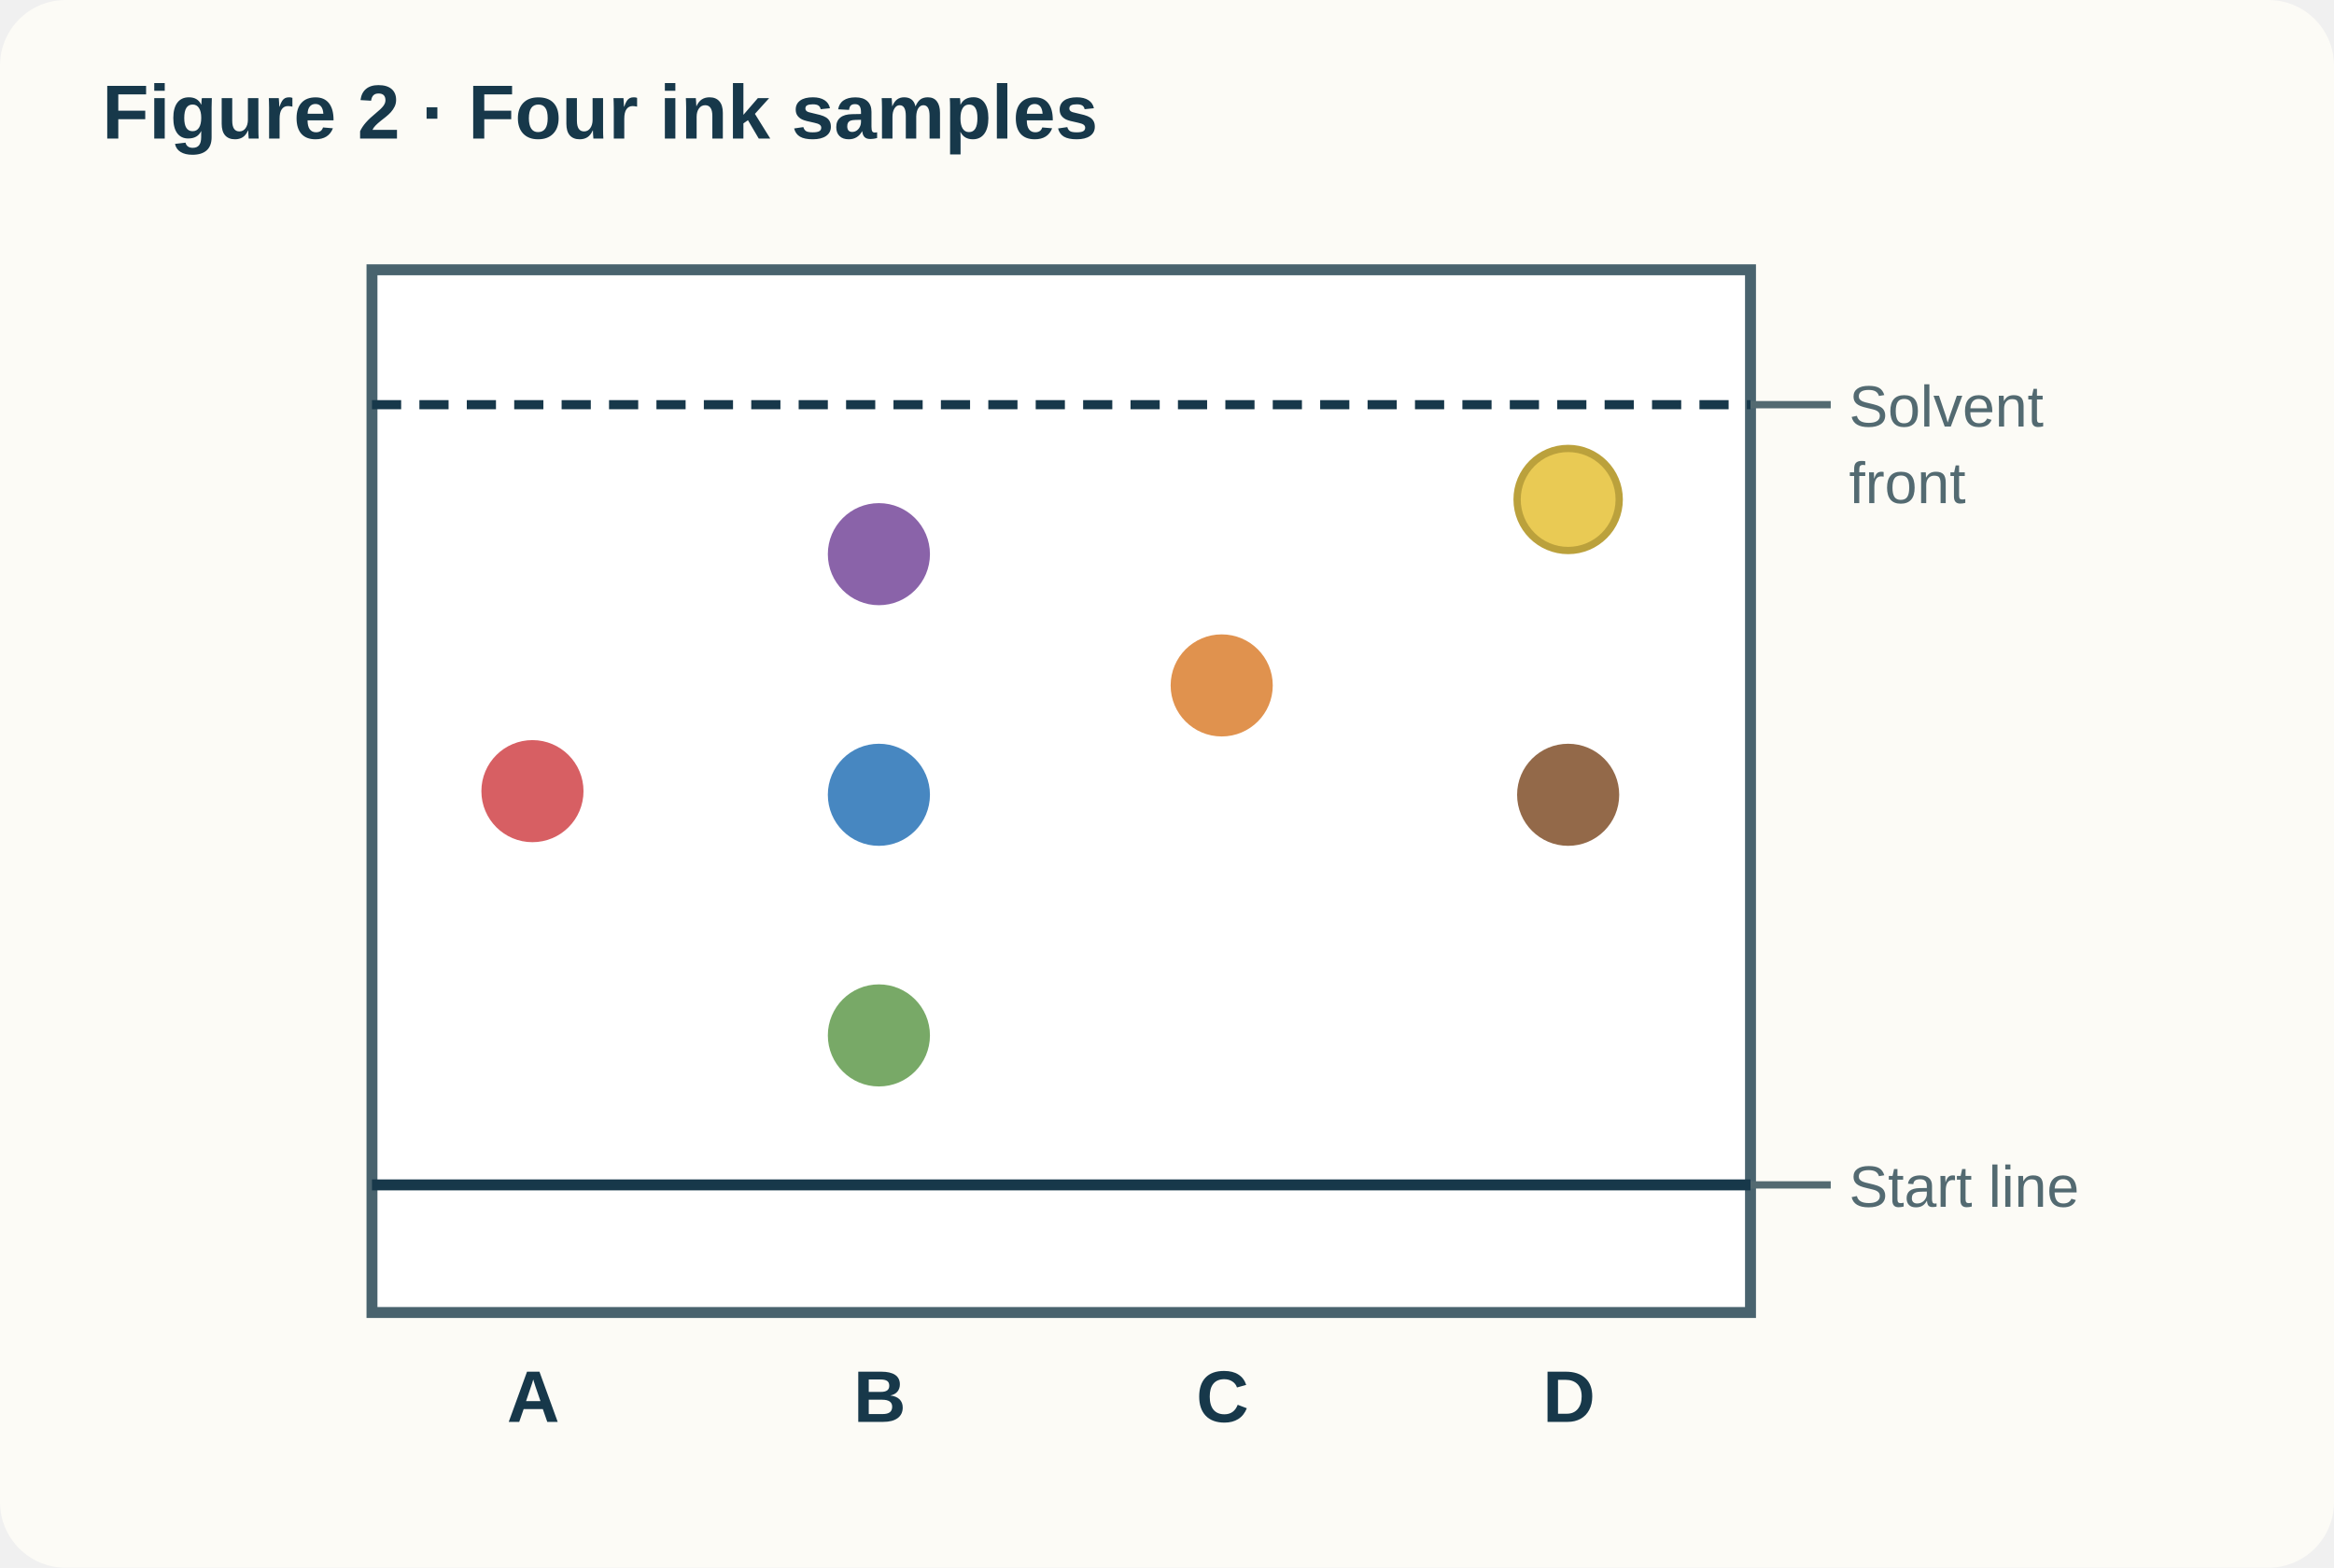
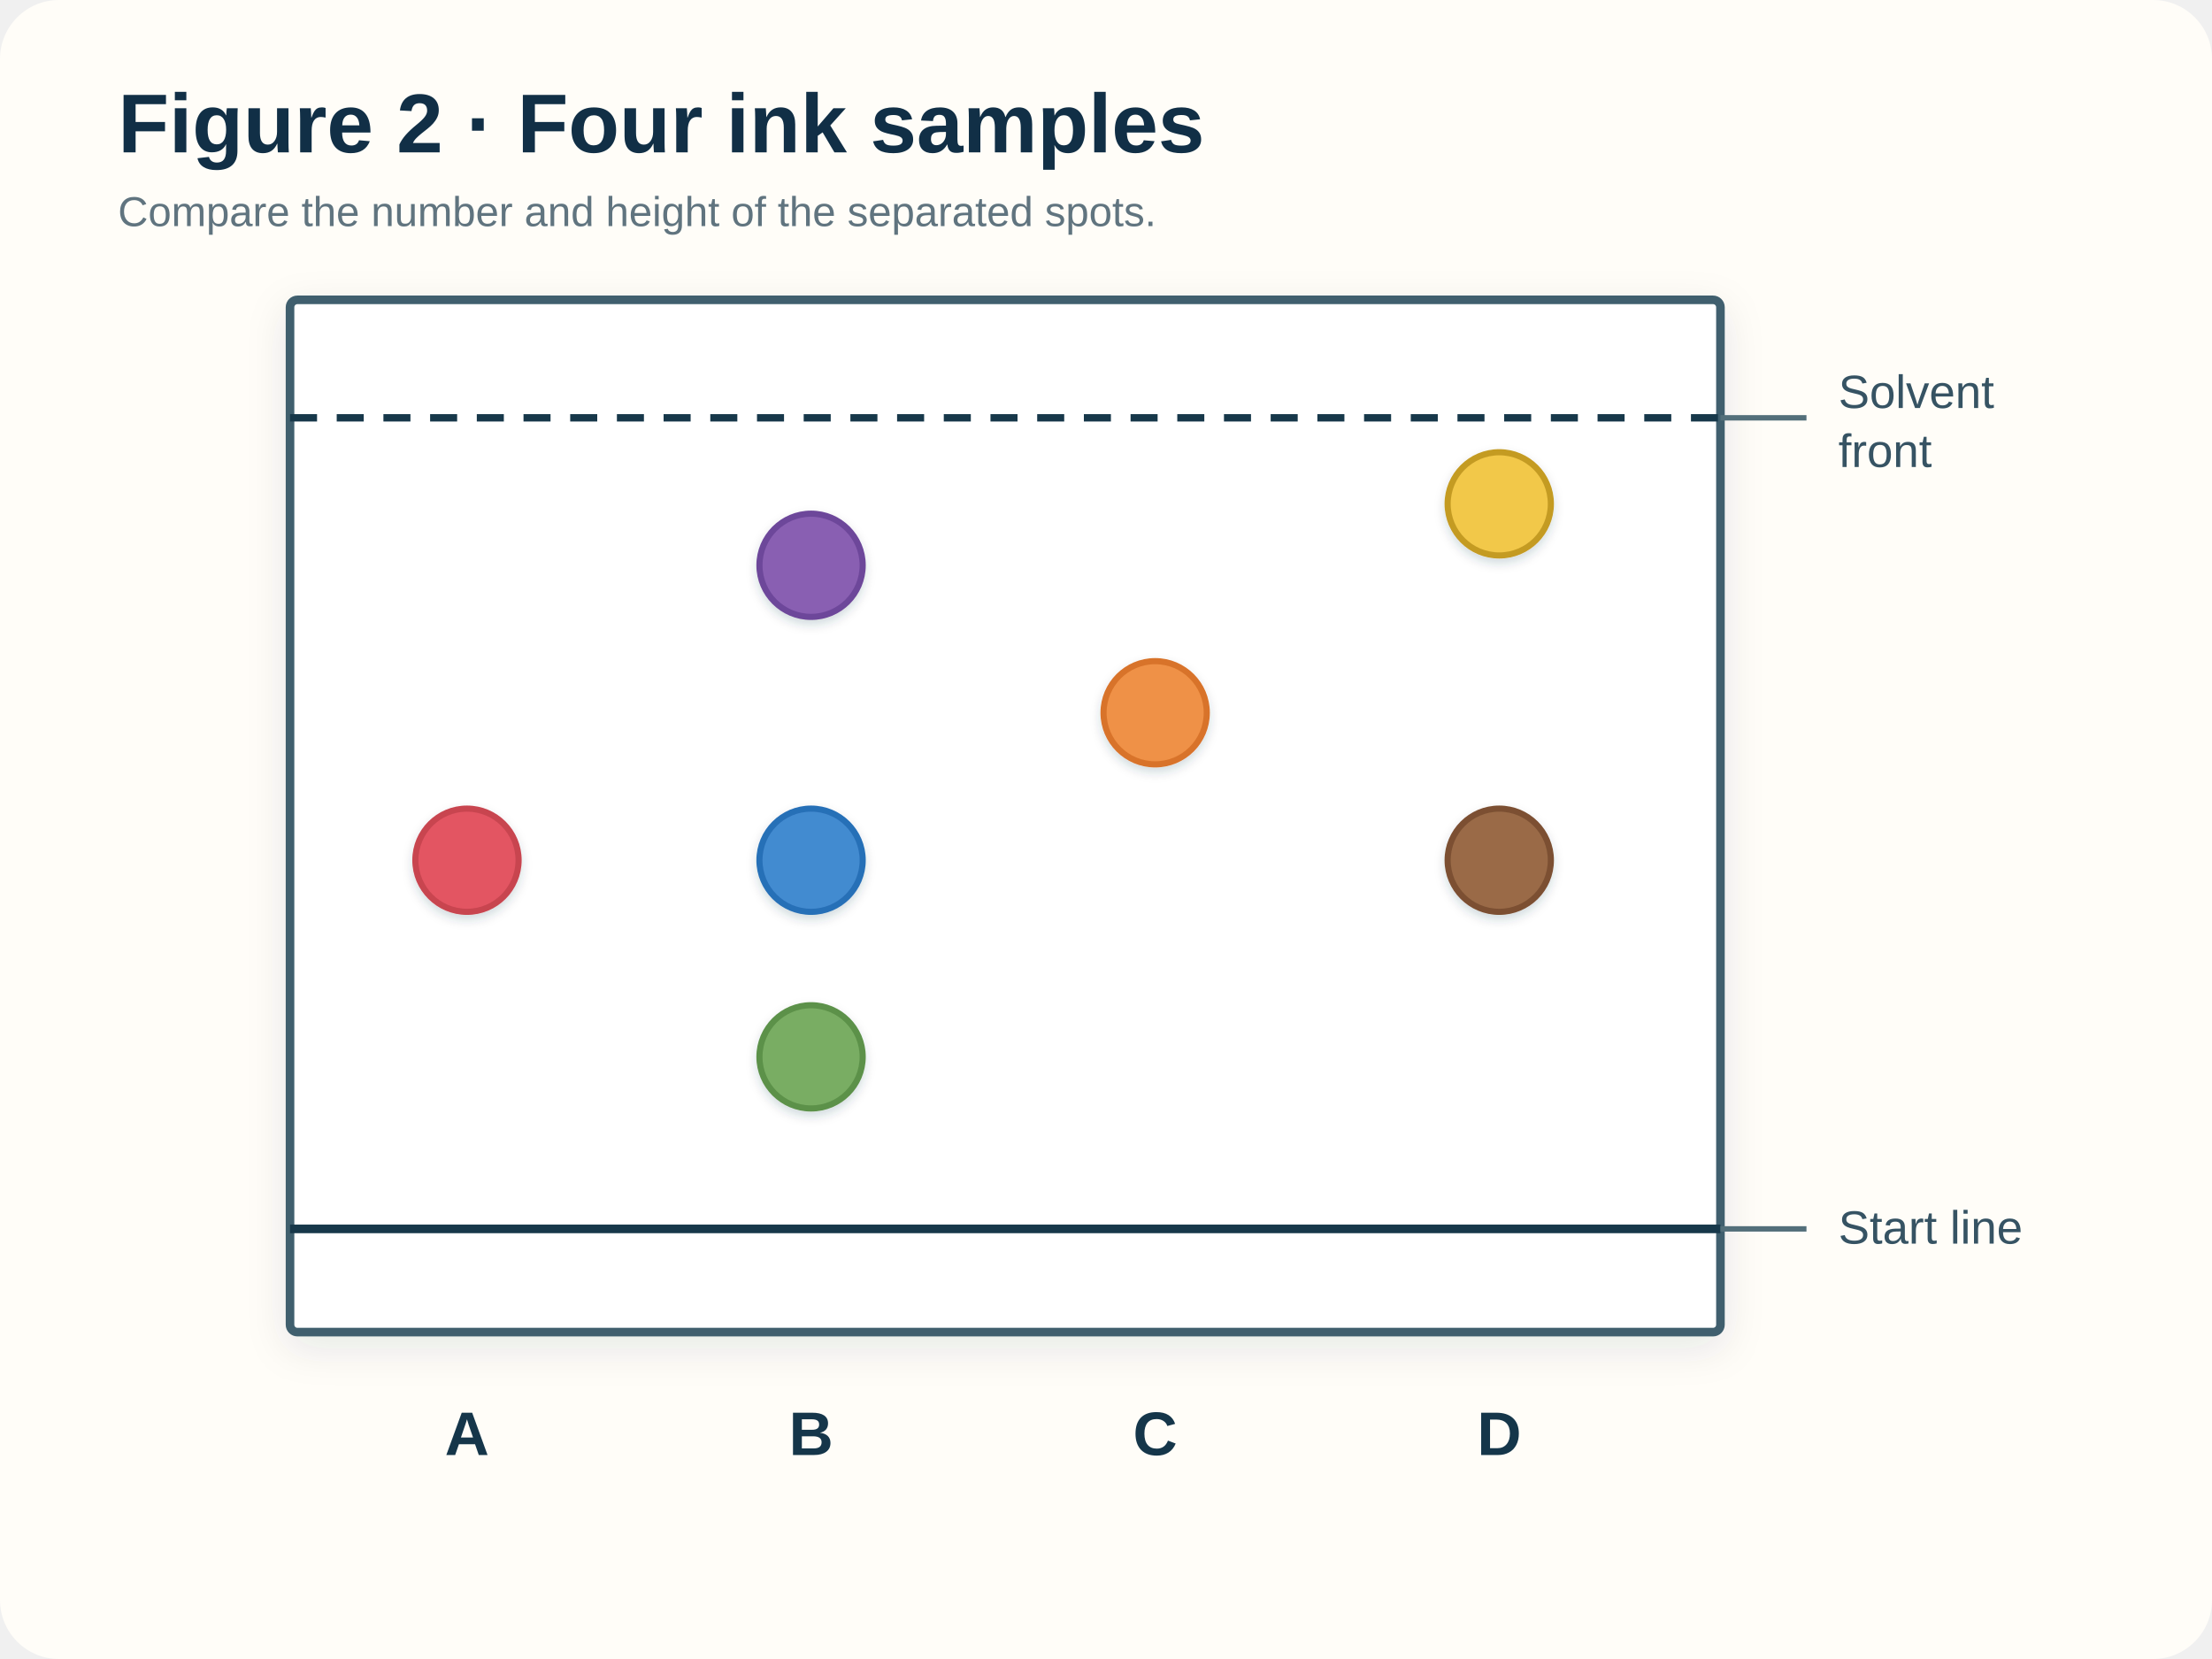
- <svg xmlns="http://www.w3.org/2000/svg" viewBox="0 0 640 430" role="img" aria-labelledby="title desc">
-   <rect width="640" height="430" rx="18" fill="#fcfbf6" />
-   <text x="28" y="38" fill="#17384a" font-family="Arial,sans-serif" font-weight="700" font-size="21">Figure 2 · Four ink samples</text>
-   <rect x="102" y="74" width="378" height="286" fill="#fff" stroke="#49636e" stroke-width="3" />
-   <path d="M102 111H480" stroke="#17384a" stroke-width="2.5" stroke-dasharray="8 5" />
-   <path d="M102 325H480" stroke="#17384a" stroke-width="3" />
-   <g opacity=".94">
-     <circle cx="146" cy="217" r="14" fill="#d45559" />
-     <circle cx="241" cy="152" r="14" fill="#8359a4" />
-     <circle cx="241" cy="218" r="14" fill="#3b7fbd" />
-     <circle cx="241" cy="284" r="14" fill="#70a45d" />
-     <circle cx="335" cy="188" r="14" fill="#de8b43" />
-     <circle cx="430" cy="137" r="14" fill="#e8c749" stroke="#b79b30" stroke-width="2" />
-     <circle cx="430" cy="218" r="14" fill="#8c603e" />
+ <svg xmlns="http://www.w3.org/2000/svg" viewBox="0 0 900 675" role="img" aria-labelledby="title desc">
+   <defs>
+     <filter id="paperShadow" x="-10%" y="-10%" width="120%" height="130%">
+       <feDropShadow dx="0" dy="5" stdDeviation="8" flood-color="#17384a" flood-opacity="0.10" />
+     </filter>
+     <filter id="spotShadow" x="-35%" y="-35%" width="170%" height="170%">
+       <feDropShadow dx="0" dy="2" stdDeviation="2.2" flood-color="#17384a" flood-opacity="0.18" />
+     </filter>
+   </defs>
+   <rect width="900" height="675" rx="24" fill="#fffdf8" />
+   <text x="48" y="62" fill="#112f46" font-family="Arial,Helvetica,sans-serif" font-weight="700" font-size="34">Figure 2 · Four ink samples</text>
+   <text x="48" y="92" fill="#60747f" font-family="Arial,Helvetica,sans-serif" font-size="17">Compare the number and height of the separated spots.</text>
+   <g filter="url(#paperShadow)">
+     <rect x="118" y="122" width="582" height="420" rx="3" fill="#ffffff" stroke="#3f5f6e" stroke-width="3.5" />
  </g>
-   <g fill="#17384a" font-family="Arial,sans-serif" font-size="20" font-weight="700">
-     <text x="139" y="390">A</text>
-     <text x="234" y="390">B</text>
-     <text x="328" y="390">C</text>
-     <text x="423" y="390">D</text>
+   <line x1="118" y1="170" x2="700" y2="170" stroke="#17384a" stroke-width="3" stroke-dasharray="11 8" />
+   <line x1="118" y1="500" x2="700" y2="500" stroke="#17384a" stroke-width="3.5" />
+   <g filter="url(#spotShadow)">
+     <circle cx="190" cy="350" r="21" fill="#e35562" stroke="#c84450" stroke-width="2.5" />
+     <circle cx="330" cy="230" r="21" fill="#895fb2" stroke="#6d469a" stroke-width="2.5" />
+     <circle cx="330" cy="350" r="21" fill="#438bd0" stroke="#286fb7" stroke-width="2.5" />
+     <circle cx="330" cy="430" r="21" fill="#79ad64" stroke="#5c9148" stroke-width="2.5" />
+     <circle cx="470" cy="290" r="21" fill="#ef9147" stroke="#d87329" stroke-width="2.5" />
+     <circle cx="610" cy="205" r="21" fill="#f2c84a" stroke="#c49b24" stroke-width="2.5" />
+     <circle cx="610" cy="350" r="21" fill="#9a6a47" stroke="#7b5032" stroke-width="2.5" />
  </g>
-   <path d="M480 111h22 M480 325h22" stroke="#536a71" stroke-width="2" />
-   <g fill="#536a71" font-family="Arial,sans-serif" font-size="16">
-     <text x="507" y="117">Solvent</text>
-     <text x="507" y="138">front</text>
-     <text x="507" y="331">Start line</text>
+   <g fill="#15364a" font-family="Arial,Helvetica,sans-serif" font-size="25" font-weight="700" text-anchor="middle">
+     <text x="190" y="592">A</text>
+     <text x="330" y="592">B</text>
+     <text x="470" y="592">C</text>
+     <text x="610" y="592">D</text>
+   </g>
+   <g stroke="#536f7a" stroke-width="2.2" fill="none">
+     <line x1="700" y1="170" x2="735" y2="170" />
+     <line x1="700" y1="500" x2="735" y2="500" />
+   </g>
+   <g fill="#365363" font-family="Arial,Helvetica,sans-serif" font-size="19">
+     <text x="748" y="166">Solvent</text>
+     <text x="748" y="190">front</text>
+     <text x="748" y="506">Start line</text>
  </g>
</svg>
